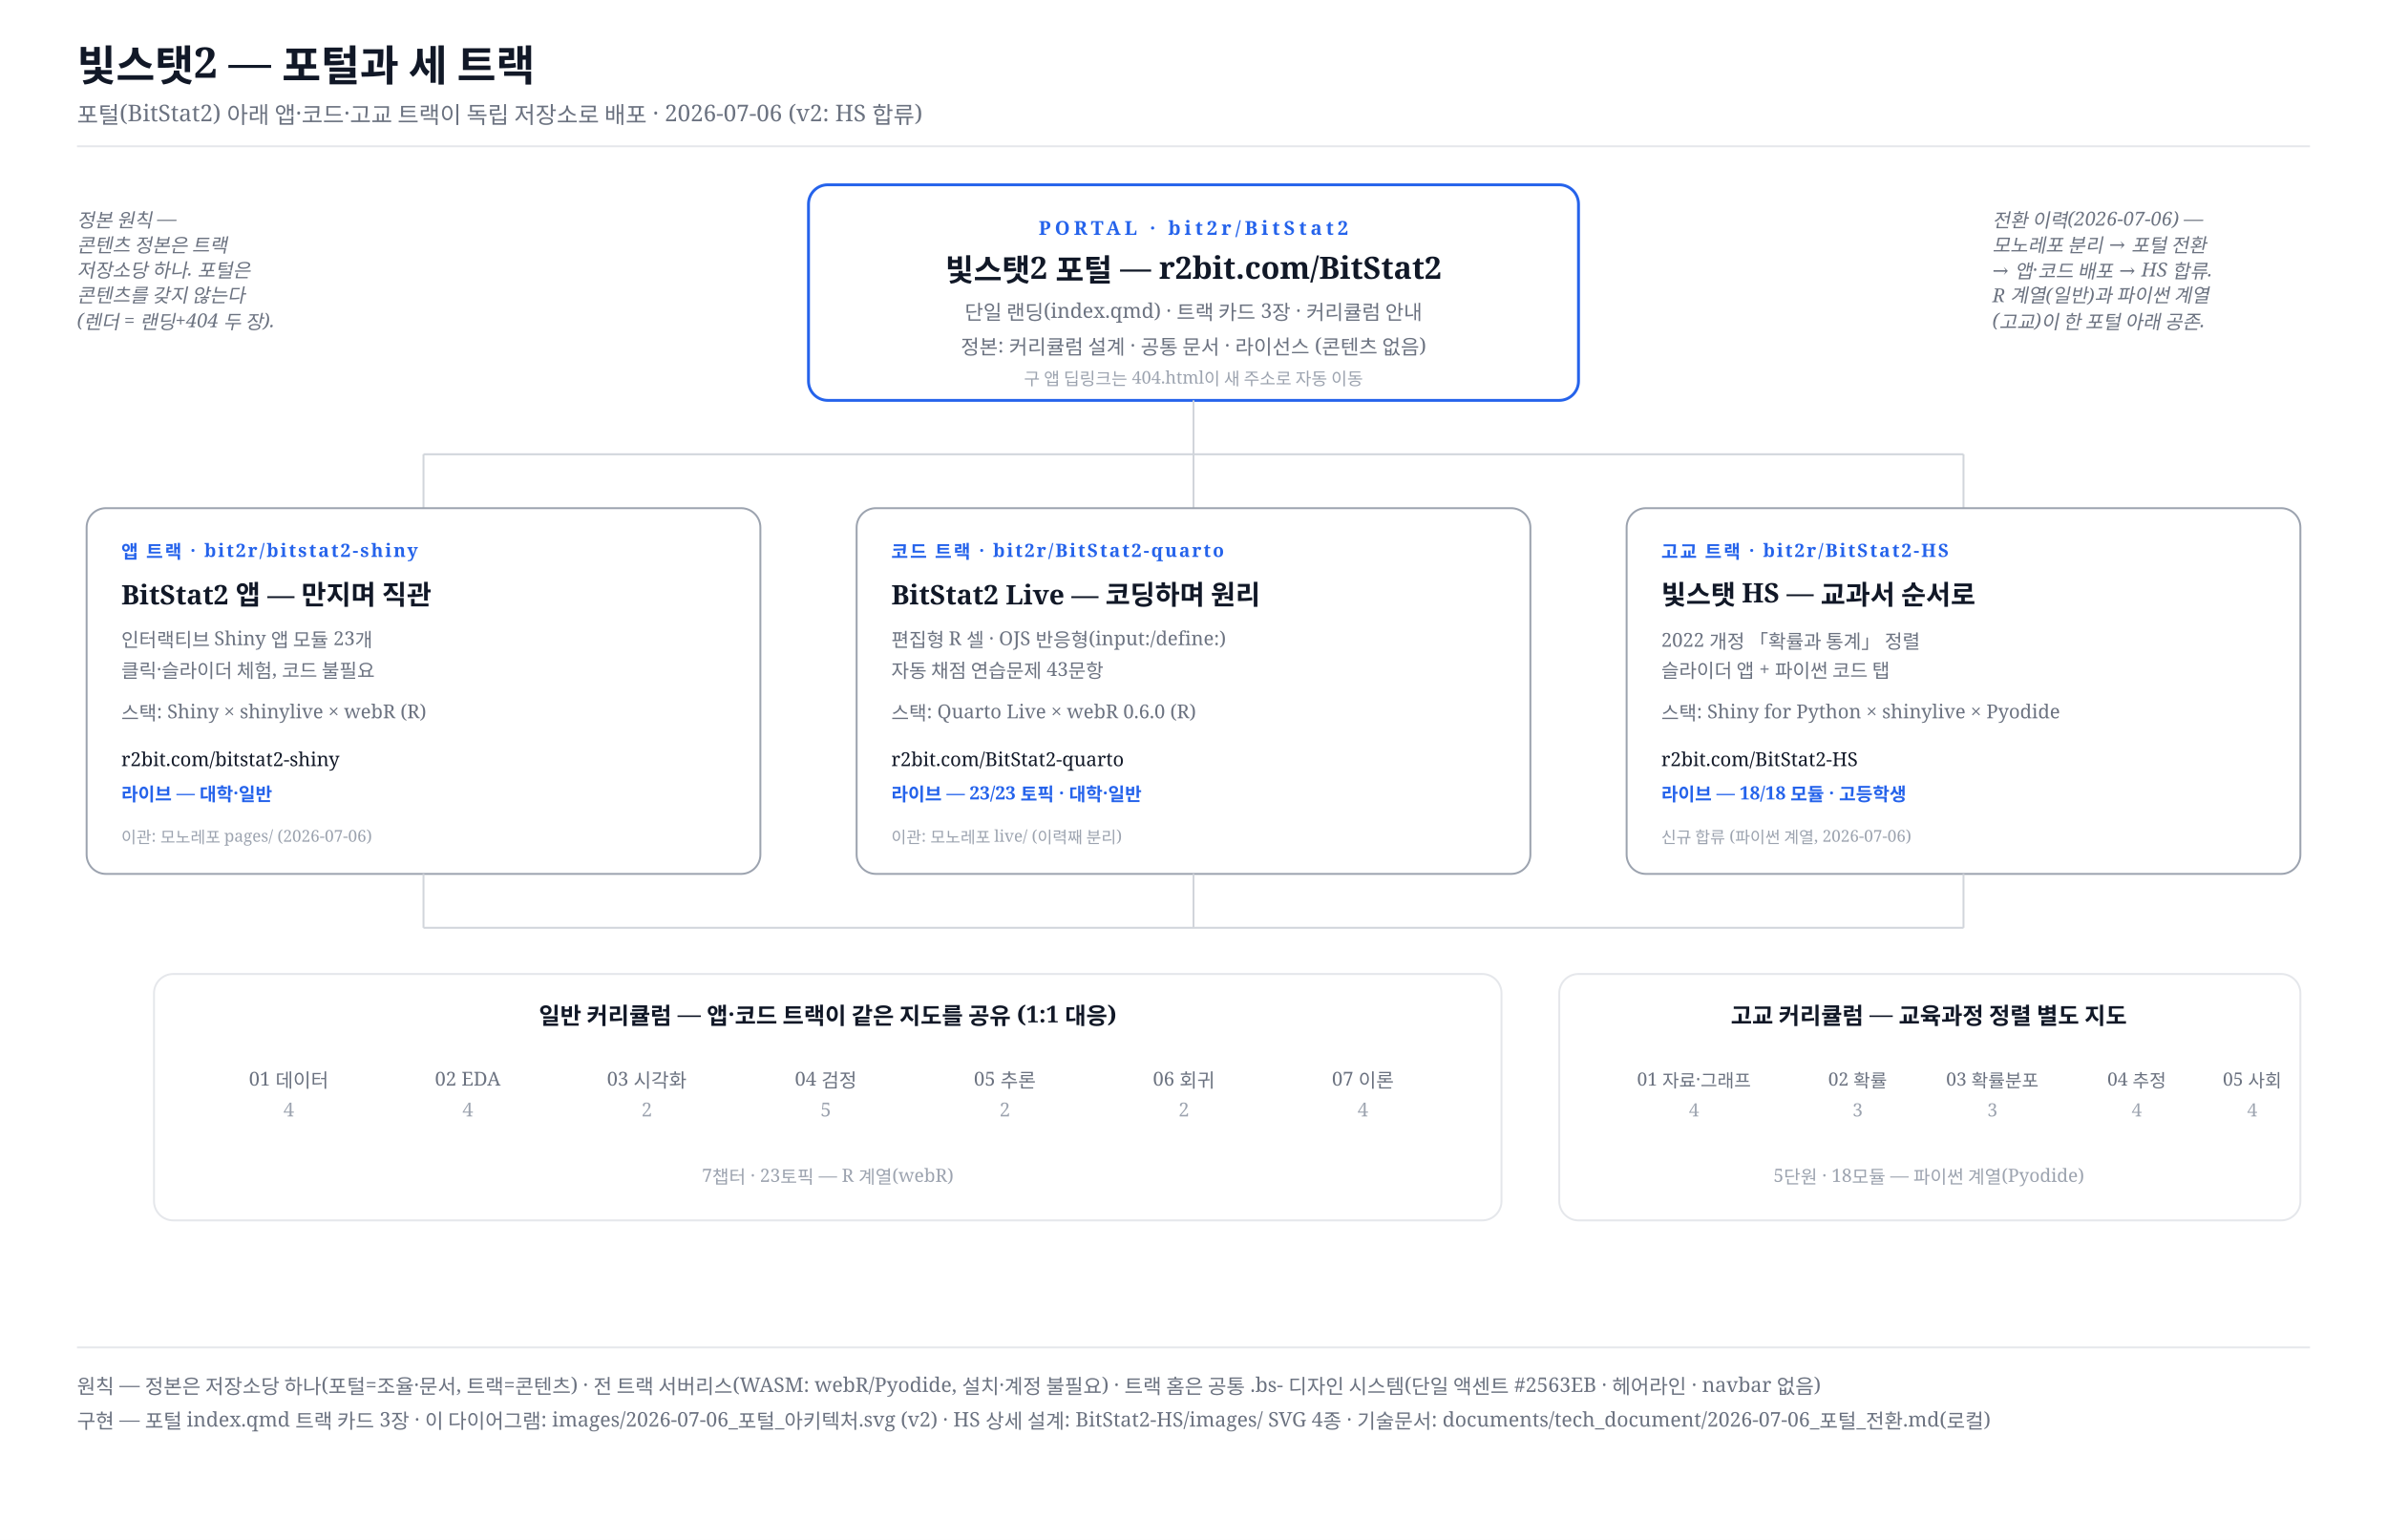
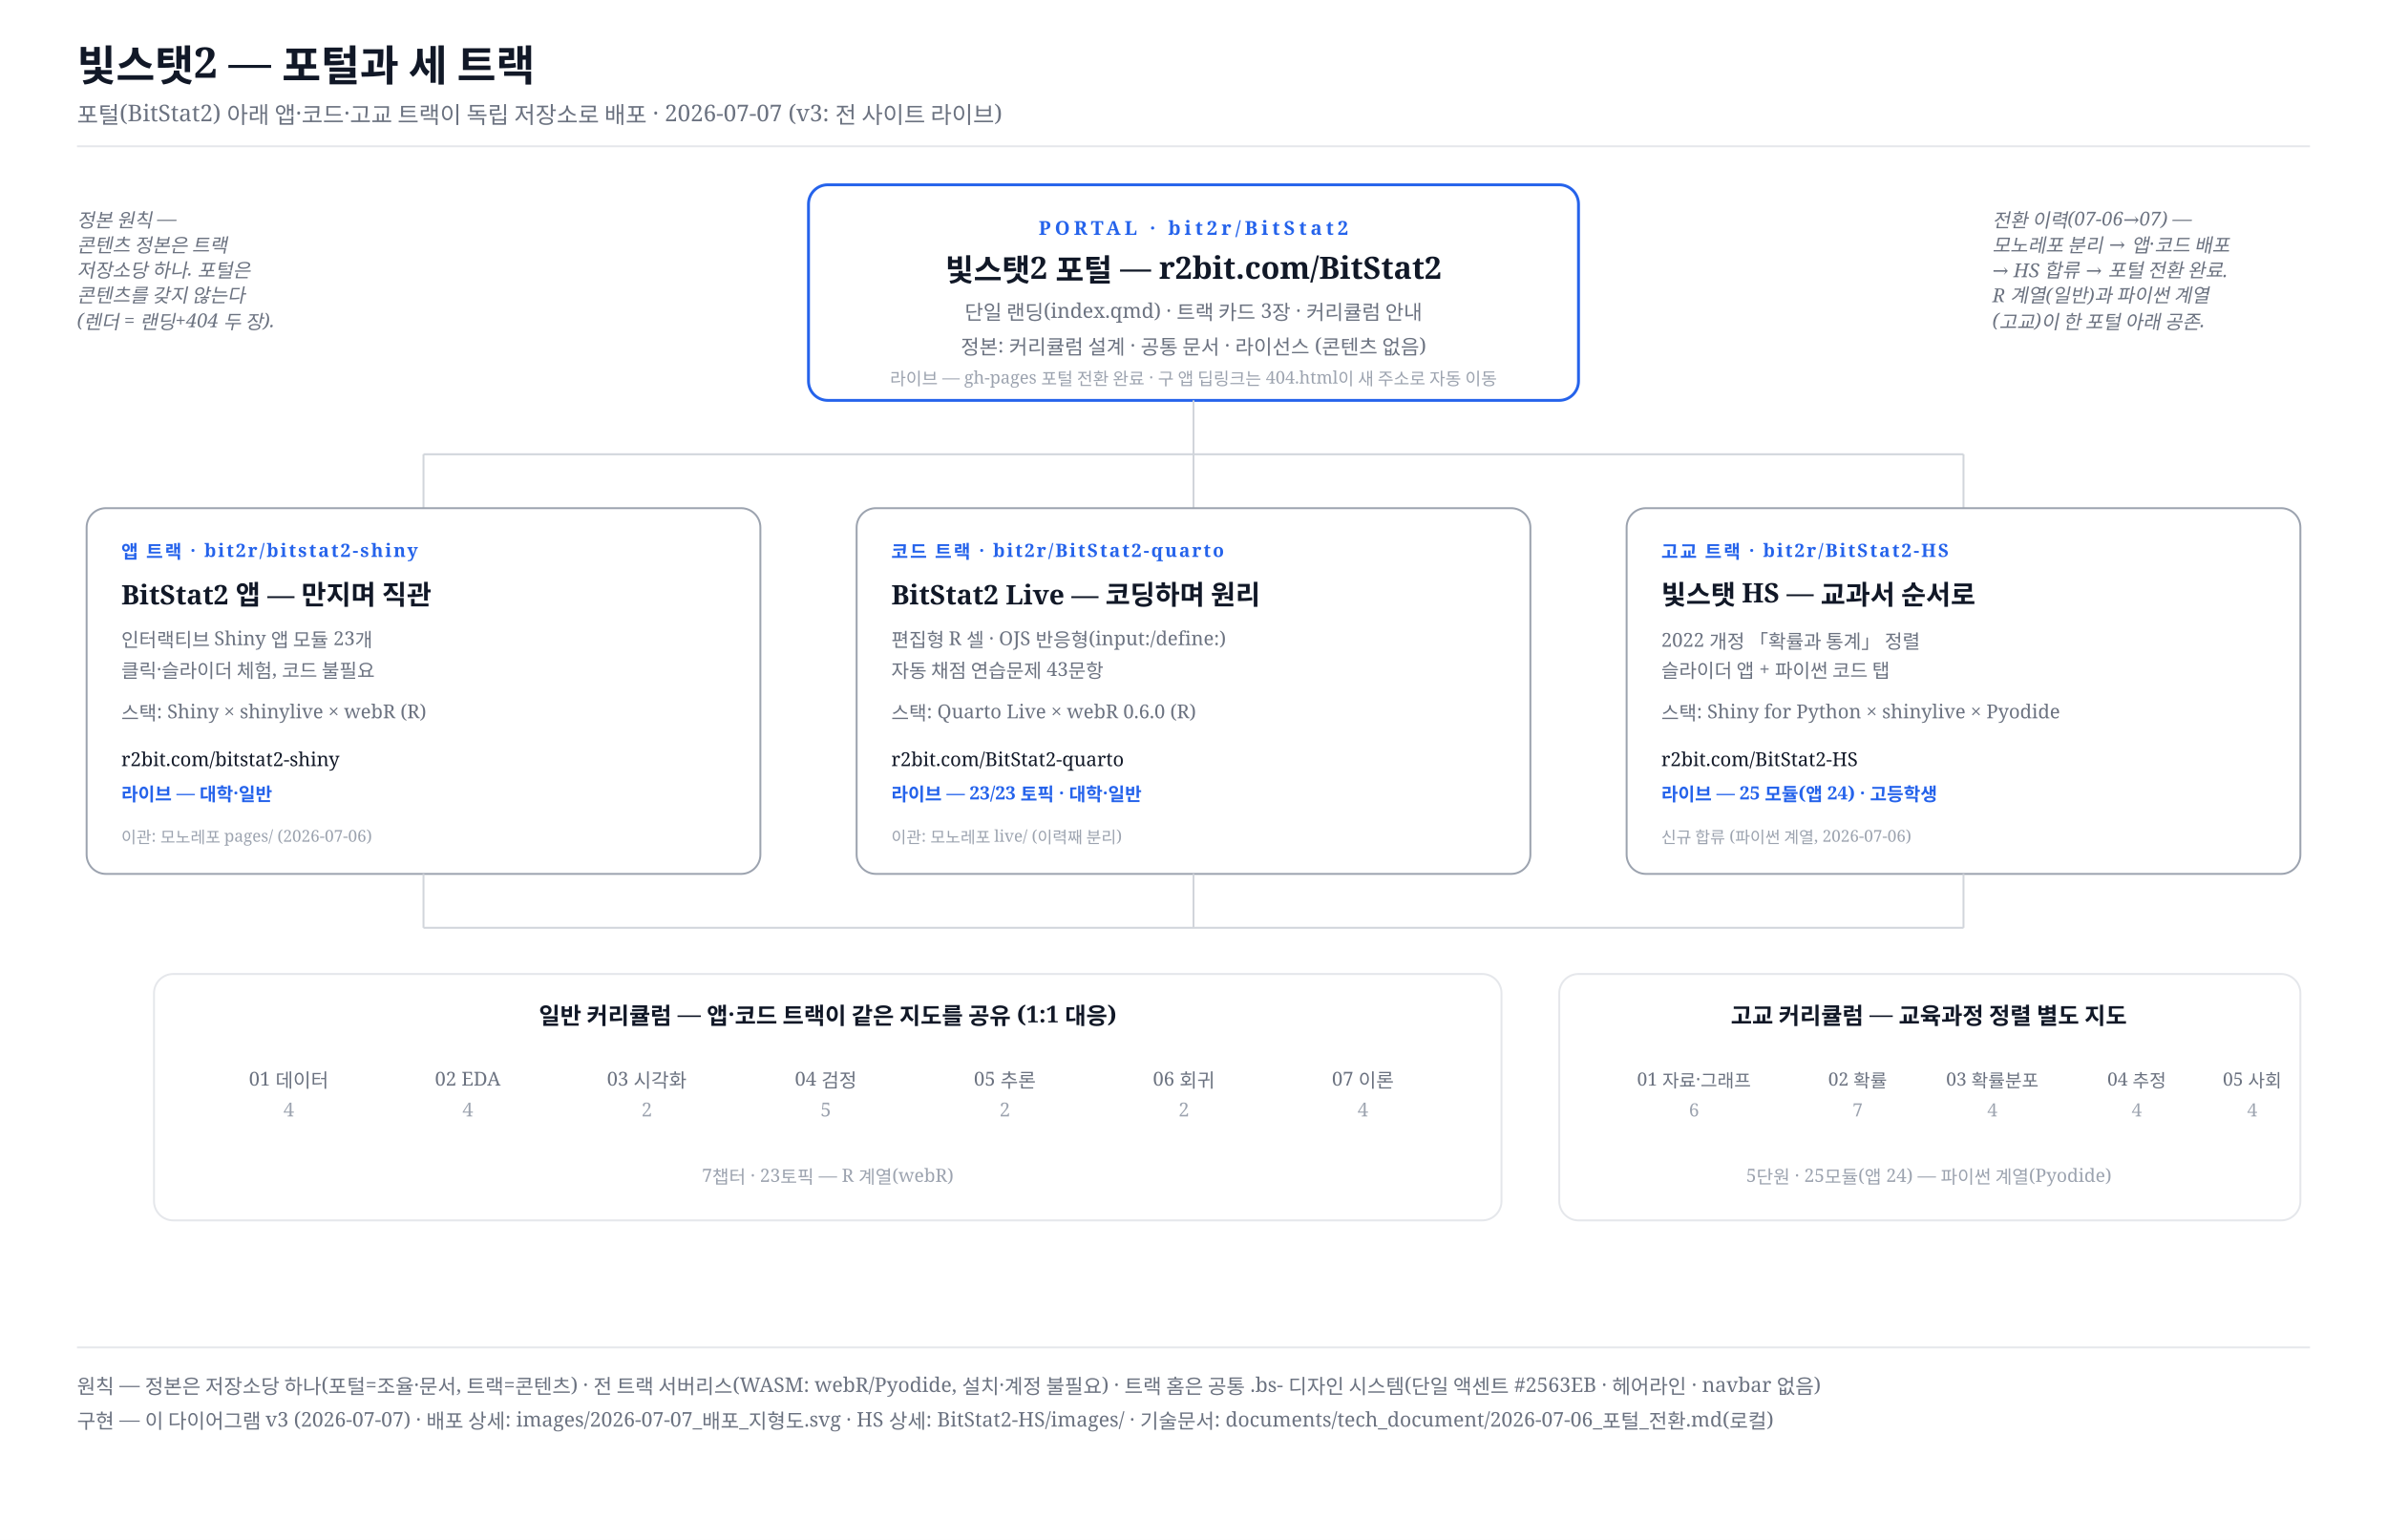
<svg xmlns="http://www.w3.org/2000/svg" viewBox="0 0 1240 800" font-family="Georgia, 'Apple SD Gothic Neo', 'Noto Serif KR', serif">
  <rect width="1240" height="800" fill="#ffffff" />
  <text x="40" y="42" font-size="22" fill="#111827" font-weight="bold">빛스탯2 — 포털과 세 트랙</text>
-   <text x="40" y="64" font-size="12" fill="#6b7280">포털(BitStat2) 아래 앱·코드·고교 트랙이 독립 저장소로 배포 · 2026-07-06 (v2: HS 합류)</text>
+   <text x="40" y="64" font-size="12" fill="#6b7280">포털(BitStat2) 아래 앱·코드·고교 트랙이 독립 저장소로 배포 · 2026-07-07 (v3: 전 사이트 라이브)</text>
  <line x1="40" y1="76" x2="1200" y2="76" stroke="#e5e7eb" stroke-width="1" />
  <rect x="420" y="96" width="400" height="112" rx="10" fill="none" stroke="#2563eb" stroke-width="1.5" />
  <text x="620" y="122" font-size="10" fill="#2563eb" text-anchor="middle" letter-spacing="2" font-weight="bold">PORTAL · bit2r/BitStat2</text>
  <text x="620" y="146" font-size="16" fill="#111827" text-anchor="middle" font-weight="bold">빛스탯2 포털 — r2bit.com/BitStat2</text>
  <text x="620" y="166" font-size="10.5" fill="#6b7280" text-anchor="middle">단일 랜딩(index.qmd) · 트랙 카드 3장 · 커리큘럼 안내</text>
  <text x="620" y="184" font-size="10.5" fill="#6b7280" text-anchor="middle">정본: 커리큘럼 설계 · 공통 문서 · 라이선스 (콘텐츠 없음)</text>
-   <text x="620" y="200" font-size="9" fill="#9ca3af" text-anchor="middle">구 앱 딥링크는 404.html이 새 주소로 자동 이동</text>
+   <text x="620" y="200" font-size="9" fill="#9ca3af" text-anchor="middle">라이브 — gh-pages 포털 전환 완료 · 구 앱 딥링크는 404.html이 새 주소로 자동 이동</text>
  <line x1="620" y1="208" x2="620" y2="236" stroke="#d1d5db" stroke-width="1" />
  <line x1="220" y1="236" x2="1020" y2="236" stroke="#d1d5db" stroke-width="1" />
  <line x1="220" y1="236" x2="220" y2="264" stroke="#d1d5db" stroke-width="1" />
  <line x1="620" y1="236" x2="620" y2="264" stroke="#d1d5db" stroke-width="1" />
  <line x1="1020" y1="236" x2="1020" y2="264" stroke="#d1d5db" stroke-width="1" />
  <rect x="45" y="264" width="350" height="190" rx="10" fill="none" stroke="#9ca3af" stroke-width="1" />
  <text x="63" y="290" font-size="9.5" fill="#2563eb" letter-spacing="1" font-weight="bold">앱 트랙 · bit2r/bitstat2-shiny</text>
  <text x="63" y="314" font-size="14" fill="#111827" font-weight="bold">BitStat2 앱 — 만지며 직관</text>
  <text x="63" y="336" font-size="10" fill="#6b7280">인터랙티브 Shiny 앱 모듈 23개</text>
  <text x="63" y="352" font-size="10" fill="#6b7280">클릭·슬라이더 체험, 코드 불필요</text>
  <text x="63" y="374" font-size="10" fill="#6b7280">스택: Shiny × shinylive × webR (R)</text>
  <text x="63" y="398" font-size="10" fill="#111827">r2bit.com/bitstat2-shiny</text>
  <text x="63" y="416" font-size="9.5" fill="#2563eb" font-weight="bold">라이브 — 대학·일반</text>
  <text x="63" y="438" font-size="8.5" fill="#9ca3af">이관: 모노레포 pages/ (2026-07-06)</text>
  <rect x="445" y="264" width="350" height="190" rx="10" fill="none" stroke="#9ca3af" stroke-width="1" />
  <text x="463" y="290" font-size="9.5" fill="#2563eb" letter-spacing="1" font-weight="bold">코드 트랙 · bit2r/BitStat2-quarto</text>
  <text x="463" y="314" font-size="14" fill="#111827" font-weight="bold">BitStat2 Live — 코딩하며 원리</text>
  <text x="463" y="336" font-size="10" fill="#6b7280">편집형 R 셀 · OJS 반응형(input:/define:)</text>
  <text x="463" y="352" font-size="10" fill="#6b7280">자동 채점 연습문제 43문항</text>
  <text x="463" y="374" font-size="10" fill="#6b7280">스택: Quarto Live × webR 0.6.0 (R)</text>
  <text x="463" y="398" font-size="10" fill="#111827">r2bit.com/BitStat2-quarto</text>
  <text x="463" y="416" font-size="9.5" fill="#2563eb" font-weight="bold">라이브 — 23/23 토픽 · 대학·일반</text>
  <text x="463" y="438" font-size="8.5" fill="#9ca3af">이관: 모노레포 live/ (이력째 분리)</text>
  <rect x="845" y="264" width="350" height="190" rx="10" fill="none" stroke="#9ca3af" stroke-width="1" />
  <text x="863" y="290" font-size="9.5" fill="#2563eb" letter-spacing="1" font-weight="bold">고교 트랙 · bit2r/BitStat2-HS</text>
  <text x="863" y="314" font-size="14" fill="#111827" font-weight="bold">빛스탯 HS — 교과서 순서로</text>
  <text x="863" y="336" font-size="10" fill="#6b7280">2022 개정 「확률과 통계」 정렬</text>
  <text x="863" y="352" font-size="10" fill="#6b7280">슬라이더 앱 + 파이썬 코드 탭</text>
  <text x="863" y="374" font-size="10" fill="#6b7280">스택: Shiny for Python × shinylive × Pyodide</text>
  <text x="863" y="398" font-size="10" fill="#111827">r2bit.com/BitStat2-HS</text>
-   <text x="863" y="416" font-size="9.5" fill="#2563eb" font-weight="bold">라이브 — 18/18 모듈 · 고등학생</text>
+   <text x="863" y="416" font-size="9.5" fill="#2563eb" font-weight="bold">라이브 — 25 모듈(앱 24) · 고등학생</text>
  <text x="863" y="438" font-size="8.5" fill="#9ca3af">신규 합류 (파이썬 계열, 2026-07-06)</text>
  <line x1="220" y1="454" x2="220" y2="482" stroke="#d1d5db" stroke-width="1" />
  <line x1="620" y1="454" x2="620" y2="482" stroke="#d1d5db" stroke-width="1" />
  <line x1="1020" y1="454" x2="1020" y2="482" stroke="#d1d5db" stroke-width="1" />
  <line x1="220" y1="482" x2="1020" y2="482" stroke="#d1d5db" stroke-width="1" />
  <rect x="80" y="506" width="700" height="128" rx="10" fill="none" stroke="#e5e7eb" stroke-width="1" />
  <text x="430" y="532" font-size="12" fill="#111827" text-anchor="middle" font-weight="bold">일반 커리큘럼 — 앱·코드 트랙이 같은 지도를 공유 (1:1 대응)</text>
  <g font-size="10" fill="#6b7280" text-anchor="middle">
    <text x="150" y="564">01 데이터</text>
    <text x="150" y="580" fill="#9ca3af">4</text>
    <text x="243" y="564">02 EDA</text>
    <text x="243" y="580" fill="#9ca3af">4</text>
    <text x="336" y="564">03 시각화</text>
    <text x="336" y="580" fill="#9ca3af">2</text>
    <text x="429" y="564">04 검정</text>
    <text x="429" y="580" fill="#9ca3af">5</text>
    <text x="522" y="564">05 추론</text>
    <text x="522" y="580" fill="#9ca3af">2</text>
    <text x="615" y="564">06 회귀</text>
    <text x="615" y="580" fill="#9ca3af">2</text>
    <text x="708" y="564">07 이론</text>
    <text x="708" y="580" fill="#9ca3af">4</text>
  </g>
  <text x="430" y="614" font-size="9.5" fill="#9ca3af" text-anchor="middle">7챕터 · 23토픽 — R 계열(webR)</text>
  <rect x="810" y="506" width="385" height="128" rx="10" fill="none" stroke="#e5e7eb" stroke-width="1" />
  <text x="1002" y="532" font-size="12" fill="#111827" text-anchor="middle" font-weight="bold">고교 커리큘럼 — 교육과정 정렬 별도 지도</text>
  <g font-size="9.5" fill="#6b7280" text-anchor="middle">
    <text x="880" y="564">01 자료·그래프</text>
-     <text x="880" y="580" fill="#9ca3af">4</text>
+     <text x="880" y="580" fill="#9ca3af">6</text>
    <text x="965" y="564">02 확률</text>
-     <text x="965" y="580" fill="#9ca3af">3</text>
+     <text x="965" y="580" fill="#9ca3af">7</text>
    <text x="1035" y="564">03 확률분포</text>
-     <text x="1035" y="580" fill="#9ca3af">3</text>
+     <text x="1035" y="580" fill="#9ca3af">4</text>
    <text x="1110" y="564">04 추정</text>
    <text x="1110" y="580" fill="#9ca3af">4</text>
    <text x="1170" y="564">05 사회</text>
    <text x="1170" y="580" fill="#9ca3af">4</text>
  </g>
-   <text x="1002" y="614" font-size="9.5" fill="#9ca3af" text-anchor="middle">5단원 · 18모듈 — 파이썬 계열(Pyodide)</text>
+   <text x="1002" y="614" font-size="9.5" fill="#9ca3af" text-anchor="middle">5단원 · 25모듈(앱 24) — 파이썬 계열(Pyodide)</text>
  <g font-size="10" fill="#6b7280" font-style="italic">
    <text x="40" y="118">정본 원칙 —</text>
    <text x="40" y="131">콘텐츠 정본은 트랙</text>
    <text x="40" y="144">저장소당 하나. 포털은</text>
    <text x="40" y="157">콘텐츠를 갖지 않는다</text>
    <text x="40" y="170">(렌더 = 랜딩+404 두 장).</text>
-     <text x="1035" y="118">전환 이력(2026-07-06) —</text>
-     <text x="1035" y="131">모노레포 분리 → 포털 전환</text>
-     <text x="1035" y="144">→ 앱·코드 배포 → HS 합류.</text>
+     <text x="1035" y="118">전환 이력(07-06→07) —</text>
+     <text x="1035" y="131">모노레포 분리 → 앱·코드 배포</text>
+     <text x="1035" y="144">→ HS 합류 → 포털 전환 완료.</text>
    <text x="1035" y="157">R 계열(일반)과 파이썬 계열</text>
    <text x="1035" y="170">(고교)이 한 포털 아래 공존.</text>
  </g>
  <line x1="40" y1="700" x2="1200" y2="700" stroke="#e5e7eb" stroke-width="1" />
  <text x="40" y="724" font-size="10.5" fill="#6b7280">원칙 — 정본은 저장소당 하나(포털=조율·문서, 트랙=콘텐츠) · 전 트랙 서버리스(WASM: webR/Pyodide, 설치·계정 불필요) · 트랙 홈은 공통 .bs- 디자인 시스템(단일 액센트 #2563EB · 헤어라인 · navbar 없음)</text>
-   <text x="40" y="742" font-size="10.5" fill="#6b7280">구현 — 포털 index.qmd 트랙 카드 3장 · 이 다이어그램: images/2026-07-06_포털_아키텍처.svg (v2) · HS 상세 설계: BitStat2-HS/images/ SVG 4종 · 기술문서: documents/tech_document/2026-07-06_포털_전환.md(로컬)</text>
+   <text x="40" y="742" font-size="10.5" fill="#6b7280">구현 — 이 다이어그램 v3 (2026-07-07) · 배포 상세: images/2026-07-07_배포_지형도.svg · HS 상세: BitStat2-HS/images/ · 기술문서: documents/tech_document/2026-07-06_포털_전환.md(로컬)</text>
</svg>
